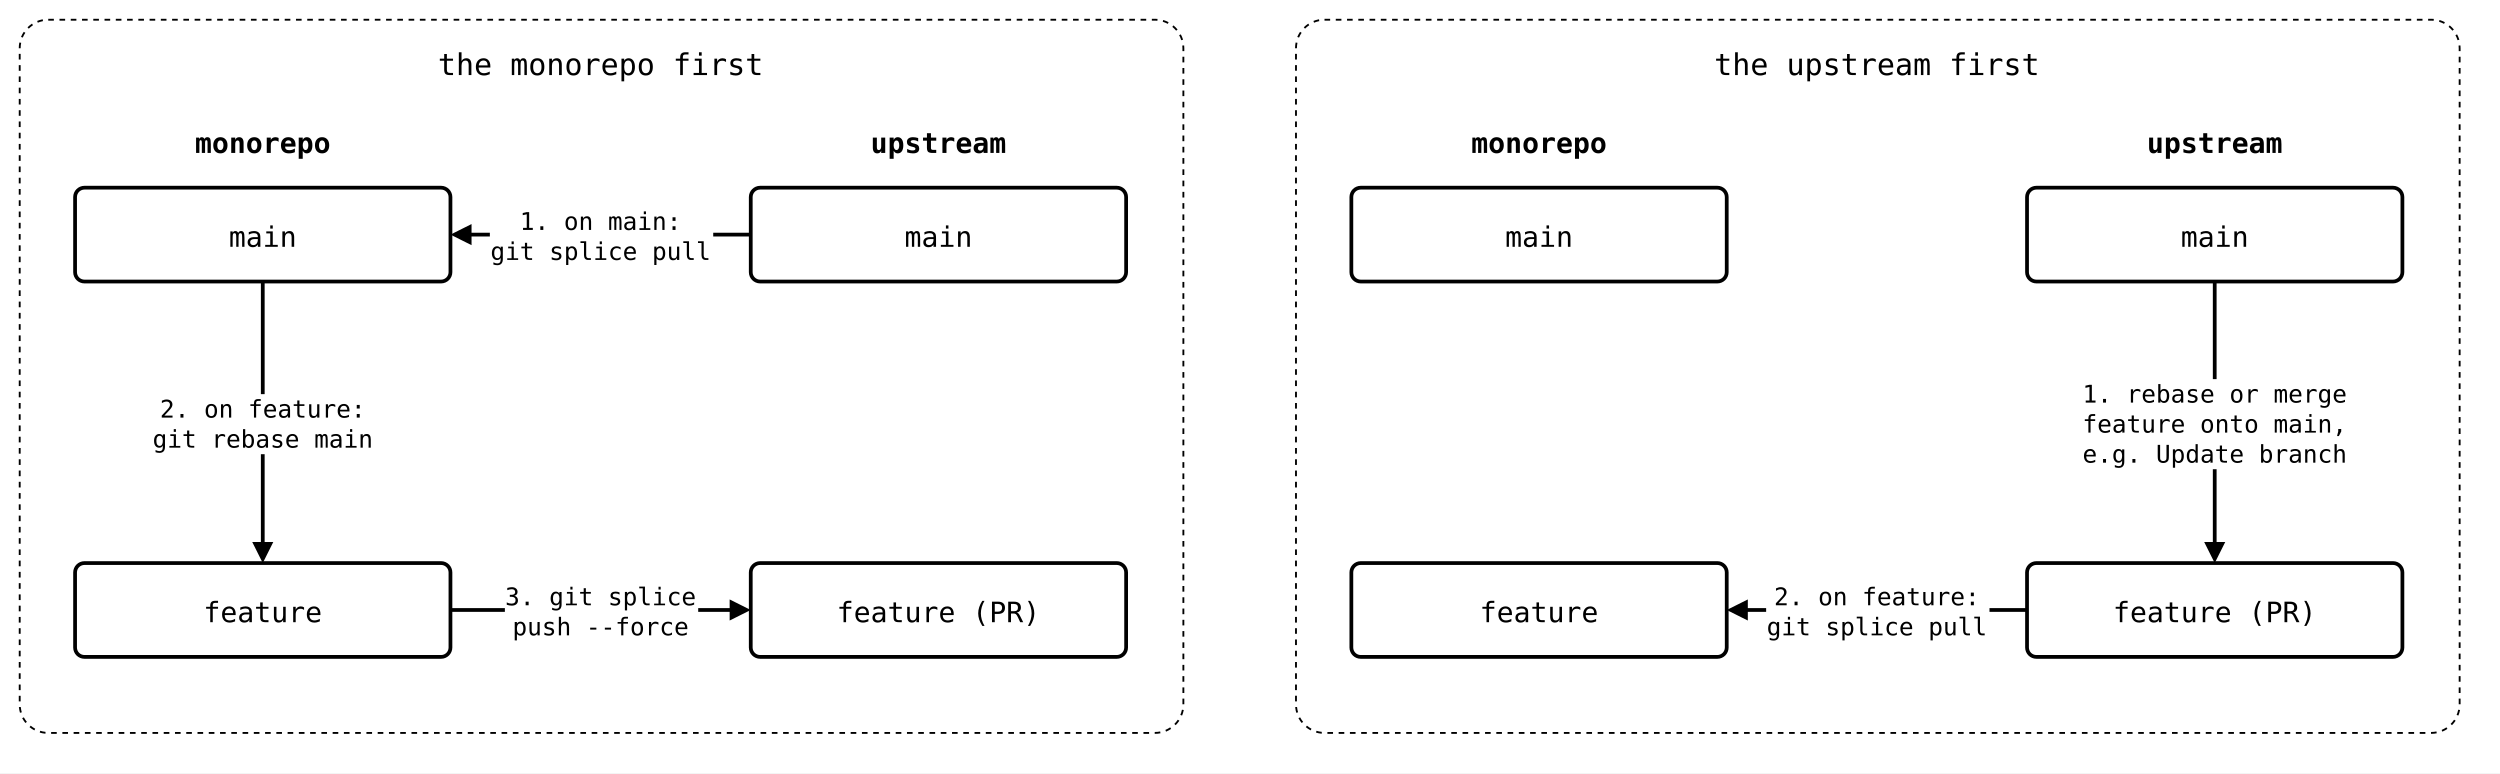
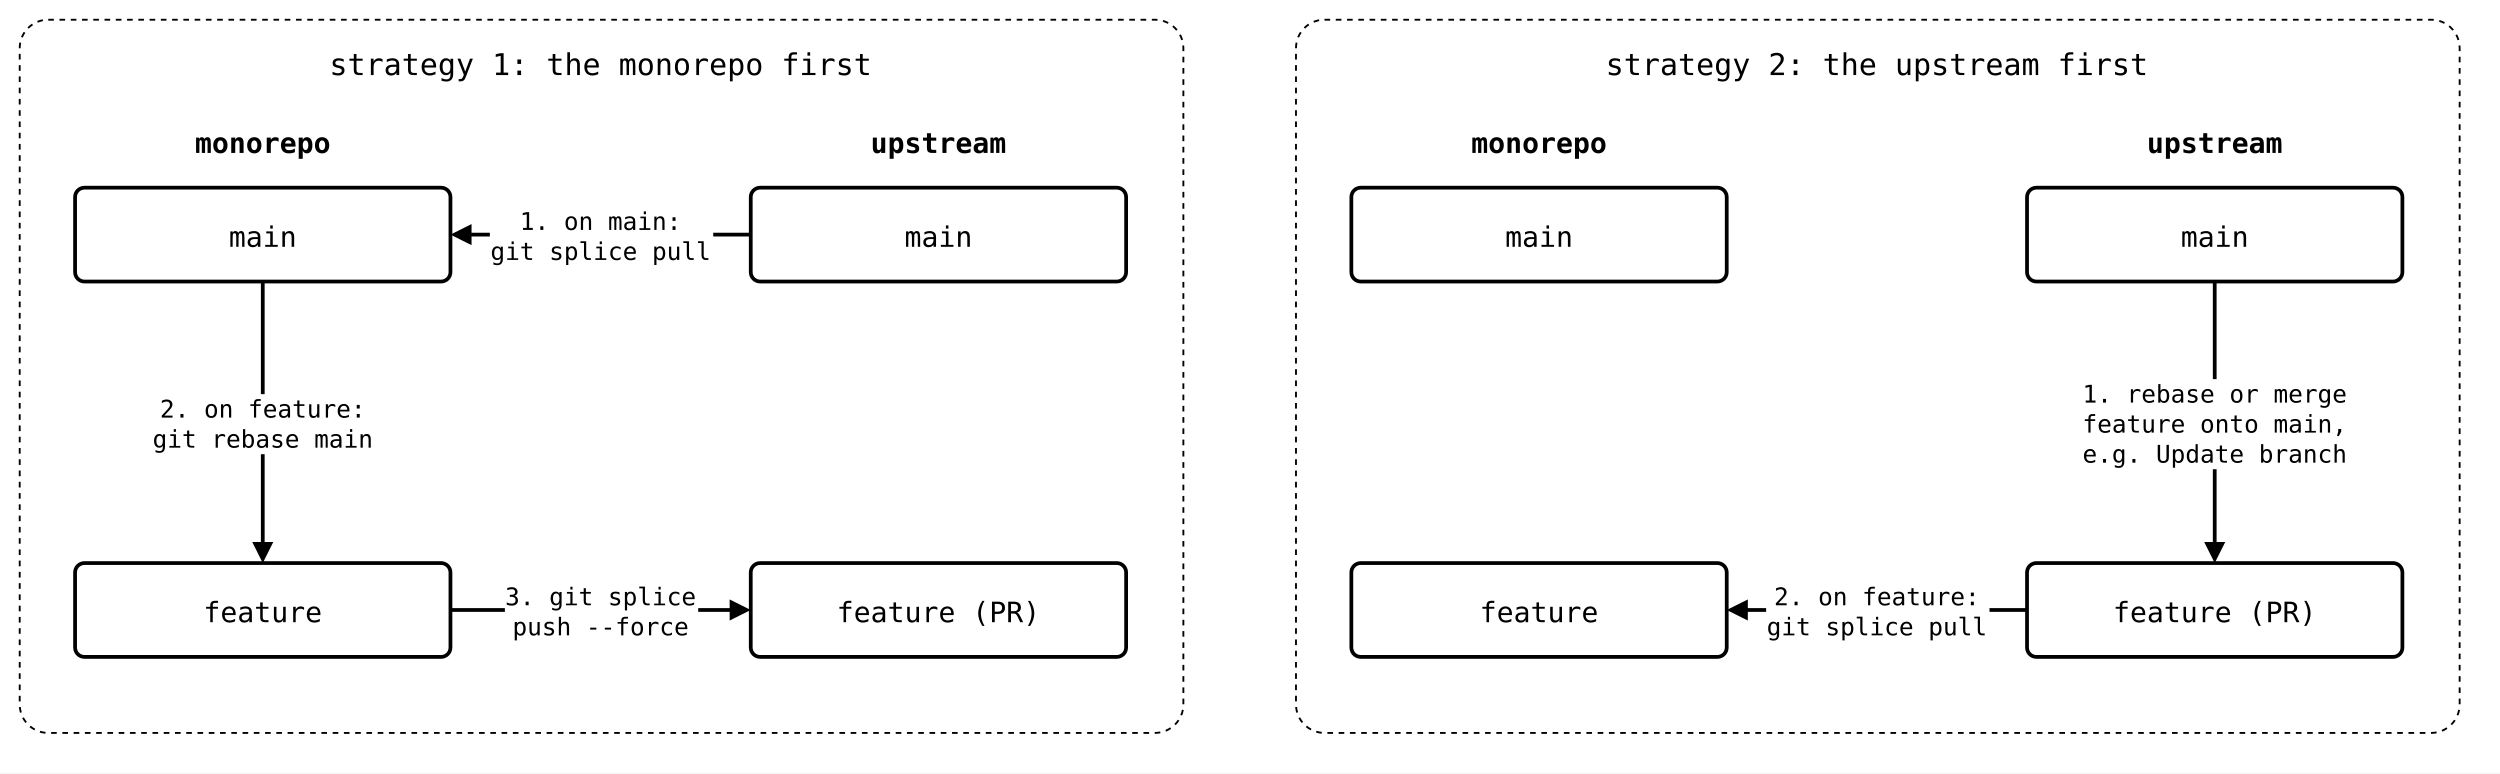
- <svg xmlns="http://www.w3.org/2000/svg" style="background: #ffffff; background-color: light-dark(#ffffff, #121212); color-scheme: light dark;" version="1.1" width="1332px" height="412px" viewBox="0 0 1332 412" id="ge-svg-XfhIUQ6Sits8QJ6EZ9kn" content="&lt;mxfile host=&quot;Electron&quot;&gt;&#10;  &lt;diagram name=&quot;rebase-feature-branch&quot; id=&quot;rebase-feature-branch&quot;&gt;&#10;    &lt;mxGraphModel grid=&quot;0&quot; gridSize=&quot;10&quot; guides=&quot;1&quot; tooltips=&quot;1&quot; connect=&quot;1&quot; arrows=&quot;1&quot; fold=&quot;0&quot; page=&quot;0&quot; pageScale=&quot;1&quot; pageWidth=&quot;850&quot; pageHeight=&quot;1100&quot; background=&quot;#ffffff&quot; math=&quot;0&quot; shadow=&quot;0&quot;&gt;&#10;      &lt;root&gt;&#10;        &lt;mxCell id=&quot;0&quot; /&gt;&#10;        &lt;mxCell id=&quot;1&quot; parent=&quot;0&quot; /&gt;&#10;        &lt;mxCell id=&quot;a&quot; parent=&quot;1&quot; style=&quot;rounded=1;arcSize=4;fillColor=none;dashed=1;strokeWidth=1;fontSize=16;verticalAlign=top;spacingTop=8;fontFamily=Roboto Mono,monospace;&quot; value=&quot;the monorepo first&quot; vertex=&quot;1&quot;&gt;&#10;          &lt;mxGeometry height=&quot;380&quot; width=&quot;620&quot; as=&quot;geometry&quot; /&gt;&#10;        &lt;/mxCell&gt;&#10;        &lt;mxCell id=&quot;ahm&quot; parent=&quot;1&quot; style=&quot;text;strokeColor=none;fillColor=none;fontSize=15;fontStyle=1;align=center;verticalAlign=middle;fontFamily=Roboto Mono,monospace;&quot; value=&quot;monorepo&quot; vertex=&quot;1&quot;&gt;&#10;          &lt;mxGeometry height=&quot;30&quot; width=&quot;200&quot; x=&quot;30&quot; y=&quot;50&quot; as=&quot;geometry&quot; /&gt;&#10;        &lt;/mxCell&gt;&#10;        &lt;mxCell id=&quot;ahu&quot; parent=&quot;1&quot; style=&quot;text;strokeColor=none;fillColor=none;fontSize=15;fontStyle=1;align=center;verticalAlign=middle;fontFamily=Roboto Mono,monospace;&quot; value=&quot;upstream&quot; vertex=&quot;1&quot;&gt;&#10;          &lt;mxGeometry height=&quot;30&quot; width=&quot;200&quot; x=&quot;390&quot; y=&quot;50&quot; as=&quot;geometry&quot; /&gt;&#10;        &lt;/mxCell&gt;&#10;        &lt;mxCell id=&quot;amm&quot; parent=&quot;1&quot; style=&quot;rounded=1;arcSize=10;fillColor=none;strokeWidth=2;fontSize=15;fontFamily=Roboto Mono,monospace;&quot; value=&quot;main&quot; vertex=&quot;1&quot;&gt;&#10;          &lt;mxGeometry height=&quot;50&quot; width=&quot;200&quot; x=&quot;30&quot; y=&quot;90&quot; as=&quot;geometry&quot; /&gt;&#10;        &lt;/mxCell&gt;&#10;        &lt;mxCell id=&quot;aum&quot; parent=&quot;1&quot; style=&quot;rounded=1;arcSize=10;fillColor=none;strokeWidth=2;fontSize=15;fontFamily=Roboto Mono,monospace;&quot; value=&quot;main&quot; vertex=&quot;1&quot;&gt;&#10;          &lt;mxGeometry height=&quot;50&quot; width=&quot;200&quot; x=&quot;390&quot; y=&quot;90&quot; as=&quot;geometry&quot; /&gt;&#10;        &lt;/mxCell&gt;&#10;        &lt;mxCell id=&quot;amf&quot; parent=&quot;1&quot; style=&quot;rounded=1;arcSize=10;fillColor=none;strokeWidth=2;fontSize=15;fontFamily=Roboto Mono,monospace;&quot; value=&quot;feature&quot; vertex=&quot;1&quot;&gt;&#10;          &lt;mxGeometry height=&quot;50&quot; width=&quot;200&quot; x=&quot;30&quot; y=&quot;290&quot; as=&quot;geometry&quot; /&gt;&#10;        &lt;/mxCell&gt;&#10;        &lt;mxCell id=&quot;auf&quot; parent=&quot;1&quot; style=&quot;rounded=1;arcSize=10;fillColor=none;strokeWidth=2;fontSize=15;fontFamily=Roboto Mono,monospace;&quot; value=&quot;feature (PR)&quot; vertex=&quot;1&quot;&gt;&#10;          &lt;mxGeometry height=&quot;50&quot; width=&quot;200&quot; x=&quot;390&quot; y=&quot;290&quot; as=&quot;geometry&quot; /&gt;&#10;        &lt;/mxCell&gt;&#10;        &lt;mxCell id=&quot;e1&quot; edge=&quot;1&quot; parent=&quot;1&quot; source=&quot;aum&quot; style=&quot;endArrow=block;endFill=1;strokeWidth=2;fontSize=13;labelBackgroundColor=default;fontFamily=Roboto Mono,monospace;&quot; target=&quot;amm&quot; value=&quot;1. on main:&amp;#xa;git splice pull&quot;&gt;&#10;          &lt;mxGeometry relative=&quot;1&quot; as=&quot;geometry&quot; /&gt;&#10;        &lt;/mxCell&gt;&#10;        &lt;mxCell id=&quot;e2&quot; edge=&quot;1&quot; parent=&quot;1&quot; source=&quot;amm&quot; style=&quot;endArrow=block;endFill=1;strokeWidth=2;fontSize=13;labelBackgroundColor=default;fontFamily=Roboto Mono,monospace;&quot; target=&quot;amf&quot; value=&quot;2. on feature:&amp;#xa;git rebase main&quot;&gt;&#10;          &lt;mxGeometry relative=&quot;1&quot; as=&quot;geometry&quot; /&gt;&#10;        &lt;/mxCell&gt;&#10;        &lt;mxCell id=&quot;e3&quot; edge=&quot;1&quot; parent=&quot;1&quot; source=&quot;amf&quot; style=&quot;endArrow=block;endFill=1;strokeWidth=2;fontSize=13;labelBackgroundColor=default;fontFamily=Roboto Mono,monospace;&quot; target=&quot;auf&quot; value=&quot;3. git splice&amp;#xa;push --force&quot;&gt;&#10;          &lt;mxGeometry relative=&quot;1&quot; as=&quot;geometry&quot; /&gt;&#10;        &lt;/mxCell&gt;&#10;        &lt;mxCell id=&quot;b&quot; parent=&quot;1&quot; style=&quot;rounded=1;arcSize=4;fillColor=none;dashed=1;strokeWidth=1;fontSize=16;verticalAlign=top;spacingTop=8;fontFamily=Roboto Mono,monospace;&quot; value=&quot;the upstream first&quot; vertex=&quot;1&quot;&gt;&#10;          &lt;mxGeometry height=&quot;380&quot; width=&quot;620&quot; x=&quot;680&quot; as=&quot;geometry&quot; /&gt;&#10;        &lt;/mxCell&gt;&#10;        &lt;mxCell id=&quot;bhm&quot; parent=&quot;1&quot; style=&quot;text;strokeColor=none;fillColor=none;fontSize=15;fontStyle=1;align=center;verticalAlign=middle;fontFamily=Roboto Mono,monospace;&quot; value=&quot;monorepo&quot; vertex=&quot;1&quot;&gt;&#10;          &lt;mxGeometry height=&quot;30&quot; width=&quot;200&quot; x=&quot;710&quot; y=&quot;50&quot; as=&quot;geometry&quot; /&gt;&#10;        &lt;/mxCell&gt;&#10;        &lt;mxCell id=&quot;bhu&quot; parent=&quot;1&quot; style=&quot;text;strokeColor=none;fillColor=none;fontSize=15;fontStyle=1;align=center;verticalAlign=middle;fontFamily=Roboto Mono,monospace;&quot; value=&quot;upstream&quot; vertex=&quot;1&quot;&gt;&#10;          &lt;mxGeometry height=&quot;30&quot; width=&quot;200&quot; x=&quot;1070&quot; y=&quot;50&quot; as=&quot;geometry&quot; /&gt;&#10;        &lt;/mxCell&gt;&#10;        &lt;mxCell id=&quot;bmm&quot; parent=&quot;1&quot; style=&quot;rounded=1;arcSize=10;fillColor=none;strokeWidth=2;fontSize=15;fontFamily=Roboto Mono,monospace;&quot; value=&quot;main&quot; vertex=&quot;1&quot;&gt;&#10;          &lt;mxGeometry height=&quot;50&quot; width=&quot;200&quot; x=&quot;710&quot; y=&quot;90&quot; as=&quot;geometry&quot; /&gt;&#10;        &lt;/mxCell&gt;&#10;        &lt;mxCell id=&quot;bum&quot; parent=&quot;1&quot; style=&quot;rounded=1;arcSize=10;fillColor=none;strokeWidth=2;fontSize=15;fontFamily=Roboto Mono,monospace;&quot; value=&quot;main&quot; vertex=&quot;1&quot;&gt;&#10;          &lt;mxGeometry height=&quot;50&quot; width=&quot;200&quot; x=&quot;1070&quot; y=&quot;90&quot; as=&quot;geometry&quot; /&gt;&#10;        &lt;/mxCell&gt;&#10;        &lt;mxCell id=&quot;bmf&quot; parent=&quot;1&quot; style=&quot;rounded=1;arcSize=10;fillColor=none;strokeWidth=2;fontSize=15;fontFamily=Roboto Mono,monospace;&quot; value=&quot;feature&quot; vertex=&quot;1&quot;&gt;&#10;          &lt;mxGeometry height=&quot;50&quot; width=&quot;200&quot; x=&quot;710&quot; y=&quot;290&quot; as=&quot;geometry&quot; /&gt;&#10;        &lt;/mxCell&gt;&#10;        &lt;mxCell id=&quot;buf&quot; parent=&quot;1&quot; style=&quot;rounded=1;arcSize=10;fillColor=none;strokeWidth=2;fontSize=15;fontFamily=Roboto Mono,monospace;&quot; value=&quot;feature (PR)&quot; vertex=&quot;1&quot;&gt;&#10;          &lt;mxGeometry height=&quot;50&quot; width=&quot;200&quot; x=&quot;1070&quot; y=&quot;290&quot; as=&quot;geometry&quot; /&gt;&#10;        &lt;/mxCell&gt;&#10;        &lt;mxCell id=&quot;e4&quot; edge=&quot;1&quot; parent=&quot;1&quot; source=&quot;bum&quot; style=&quot;endArrow=block;endFill=1;strokeWidth=2;fontSize=13;labelBackgroundColor=default;fontFamily=Roboto Mono,monospace;&quot; target=&quot;buf&quot; value=&quot;1. rebase or merge&amp;#xa;feature onto main,&amp;#xa;e.g. Update branch&quot;&gt;&#10;          &lt;mxGeometry relative=&quot;1&quot; as=&quot;geometry&quot; /&gt;&#10;        &lt;/mxCell&gt;&#10;        &lt;mxCell id=&quot;e5&quot; edge=&quot;1&quot; parent=&quot;1&quot; source=&quot;buf&quot; style=&quot;endArrow=block;endFill=1;strokeWidth=2;fontSize=13;labelBackgroundColor=default;fontFamily=Roboto Mono,monospace;&quot; target=&quot;bmf&quot; value=&quot;2. on feature:&amp;#xa;git splice pull&quot;&gt;&#10;          &lt;mxGeometry relative=&quot;1&quot; as=&quot;geometry&quot; /&gt;&#10;        &lt;/mxCell&gt;&#10;      &lt;/root&gt;&#10;    &lt;/mxGraphModel&gt;&#10;  &lt;/diagram&gt;&#10;&lt;/mxfile&gt;&#10;">
-   <style type="text/css">@supports (color: light-dark(#000, #fff)) { #ge-svg-XfhIUQ6Sits8QJ6EZ9kn { --ge-adaptive-bg: light-dark(#ffffff, var(--ge-dark-color, #121212)); } }</style>
+ <svg xmlns="http://www.w3.org/2000/svg" style="background: #ffffff; background-color: light-dark(#ffffff, #121212); color-scheme: light dark;" version="1.1" width="1332px" height="412px" viewBox="0 0 1332 412" id="ge-svg-jB5m5FBEUNzouGqCKpAO" content="&lt;mxfile host=&quot;Electron&quot;&gt;&#10;  &lt;diagram name=&quot;rebase-feature-branch&quot; id=&quot;rebase-feature-branch&quot;&gt;&#10;    &lt;mxGraphModel grid=&quot;0&quot; gridSize=&quot;10&quot; guides=&quot;1&quot; tooltips=&quot;1&quot; connect=&quot;1&quot; arrows=&quot;1&quot; fold=&quot;0&quot; page=&quot;0&quot; pageScale=&quot;1&quot; pageWidth=&quot;850&quot; pageHeight=&quot;1100&quot; background=&quot;#ffffff&quot; math=&quot;0&quot; shadow=&quot;0&quot;&gt;&#10;      &lt;root&gt;&#10;        &lt;mxCell id=&quot;0&quot; /&gt;&#10;        &lt;mxCell id=&quot;1&quot; parent=&quot;0&quot; /&gt;&#10;        &lt;mxCell id=&quot;a&quot; parent=&quot;1&quot; style=&quot;rounded=1;arcSize=4;fillColor=none;dashed=1;strokeWidth=1;fontSize=16;verticalAlign=top;spacingTop=8;fontFamily=Roboto Mono,monospace;&quot; value=&quot;strategy 1: the monorepo first&quot; vertex=&quot;1&quot;&gt;&#10;          &lt;mxGeometry height=&quot;380&quot; width=&quot;620&quot; as=&quot;geometry&quot; /&gt;&#10;        &lt;/mxCell&gt;&#10;        &lt;mxCell id=&quot;ahm&quot; parent=&quot;1&quot; style=&quot;text;strokeColor=none;fillColor=none;fontSize=15;fontStyle=1;align=center;verticalAlign=middle;fontFamily=Roboto Mono,monospace;&quot; value=&quot;monorepo&quot; vertex=&quot;1&quot;&gt;&#10;          &lt;mxGeometry height=&quot;30&quot; width=&quot;200&quot; x=&quot;30&quot; y=&quot;50&quot; as=&quot;geometry&quot; /&gt;&#10;        &lt;/mxCell&gt;&#10;        &lt;mxCell id=&quot;ahu&quot; parent=&quot;1&quot; style=&quot;text;strokeColor=none;fillColor=none;fontSize=15;fontStyle=1;align=center;verticalAlign=middle;fontFamily=Roboto Mono,monospace;&quot; value=&quot;upstream&quot; vertex=&quot;1&quot;&gt;&#10;          &lt;mxGeometry height=&quot;30&quot; width=&quot;200&quot; x=&quot;390&quot; y=&quot;50&quot; as=&quot;geometry&quot; /&gt;&#10;        &lt;/mxCell&gt;&#10;        &lt;mxCell id=&quot;amm&quot; parent=&quot;1&quot; style=&quot;rounded=1;arcSize=10;fillColor=none;strokeWidth=2;fontSize=15;fontFamily=Roboto Mono,monospace;&quot; value=&quot;main&quot; vertex=&quot;1&quot;&gt;&#10;          &lt;mxGeometry height=&quot;50&quot; width=&quot;200&quot; x=&quot;30&quot; y=&quot;90&quot; as=&quot;geometry&quot; /&gt;&#10;        &lt;/mxCell&gt;&#10;        &lt;mxCell id=&quot;aum&quot; parent=&quot;1&quot; style=&quot;rounded=1;arcSize=10;fillColor=none;strokeWidth=2;fontSize=15;fontFamily=Roboto Mono,monospace;&quot; value=&quot;main&quot; vertex=&quot;1&quot;&gt;&#10;          &lt;mxGeometry height=&quot;50&quot; width=&quot;200&quot; x=&quot;390&quot; y=&quot;90&quot; as=&quot;geometry&quot; /&gt;&#10;        &lt;/mxCell&gt;&#10;        &lt;mxCell id=&quot;amf&quot; parent=&quot;1&quot; style=&quot;rounded=1;arcSize=10;fillColor=none;strokeWidth=2;fontSize=15;fontFamily=Roboto Mono,monospace;&quot; value=&quot;feature&quot; vertex=&quot;1&quot;&gt;&#10;          &lt;mxGeometry height=&quot;50&quot; width=&quot;200&quot; x=&quot;30&quot; y=&quot;290&quot; as=&quot;geometry&quot; /&gt;&#10;        &lt;/mxCell&gt;&#10;        &lt;mxCell id=&quot;auf&quot; parent=&quot;1&quot; style=&quot;rounded=1;arcSize=10;fillColor=none;strokeWidth=2;fontSize=15;fontFamily=Roboto Mono,monospace;&quot; value=&quot;feature (PR)&quot; vertex=&quot;1&quot;&gt;&#10;          &lt;mxGeometry height=&quot;50&quot; width=&quot;200&quot; x=&quot;390&quot; y=&quot;290&quot; as=&quot;geometry&quot; /&gt;&#10;        &lt;/mxCell&gt;&#10;        &lt;mxCell id=&quot;e1&quot; edge=&quot;1&quot; parent=&quot;1&quot; source=&quot;aum&quot; style=&quot;endArrow=block;endFill=1;strokeWidth=2;fontSize=13;labelBackgroundColor=default;fontFamily=Roboto Mono,monospace;&quot; target=&quot;amm&quot; value=&quot;1. on main:&amp;#xa;git splice pull&quot;&gt;&#10;          &lt;mxGeometry relative=&quot;1&quot; as=&quot;geometry&quot; /&gt;&#10;        &lt;/mxCell&gt;&#10;        &lt;mxCell id=&quot;e2&quot; edge=&quot;1&quot; parent=&quot;1&quot; source=&quot;amm&quot; style=&quot;endArrow=block;endFill=1;strokeWidth=2;fontSize=13;labelBackgroundColor=default;fontFamily=Roboto Mono,monospace;&quot; target=&quot;amf&quot; value=&quot;2. on feature:&amp;#xa;git rebase main&quot;&gt;&#10;          &lt;mxGeometry relative=&quot;1&quot; as=&quot;geometry&quot; /&gt;&#10;        &lt;/mxCell&gt;&#10;        &lt;mxCell id=&quot;e3&quot; edge=&quot;1&quot; parent=&quot;1&quot; source=&quot;amf&quot; style=&quot;endArrow=block;endFill=1;strokeWidth=2;fontSize=13;labelBackgroundColor=default;fontFamily=Roboto Mono,monospace;&quot; target=&quot;auf&quot; value=&quot;3. git splice&amp;#xa;push --force&quot;&gt;&#10;          &lt;mxGeometry relative=&quot;1&quot; as=&quot;geometry&quot; /&gt;&#10;        &lt;/mxCell&gt;&#10;        &lt;mxCell id=&quot;b&quot; parent=&quot;1&quot; style=&quot;rounded=1;arcSize=4;fillColor=none;dashed=1;strokeWidth=1;fontSize=16;verticalAlign=top;spacingTop=8;fontFamily=Roboto Mono,monospace;&quot; value=&quot;strategy 2: the upstream first&quot; vertex=&quot;1&quot;&gt;&#10;          &lt;mxGeometry height=&quot;380&quot; width=&quot;620&quot; x=&quot;680&quot; as=&quot;geometry&quot; /&gt;&#10;        &lt;/mxCell&gt;&#10;        &lt;mxCell id=&quot;bhm&quot; parent=&quot;1&quot; style=&quot;text;strokeColor=none;fillColor=none;fontSize=15;fontStyle=1;align=center;verticalAlign=middle;fontFamily=Roboto Mono,monospace;&quot; value=&quot;monorepo&quot; vertex=&quot;1&quot;&gt;&#10;          &lt;mxGeometry height=&quot;30&quot; width=&quot;200&quot; x=&quot;710&quot; y=&quot;50&quot; as=&quot;geometry&quot; /&gt;&#10;        &lt;/mxCell&gt;&#10;        &lt;mxCell id=&quot;bhu&quot; parent=&quot;1&quot; style=&quot;text;strokeColor=none;fillColor=none;fontSize=15;fontStyle=1;align=center;verticalAlign=middle;fontFamily=Roboto Mono,monospace;&quot; value=&quot;upstream&quot; vertex=&quot;1&quot;&gt;&#10;          &lt;mxGeometry height=&quot;30&quot; width=&quot;200&quot; x=&quot;1070&quot; y=&quot;50&quot; as=&quot;geometry&quot; /&gt;&#10;        &lt;/mxCell&gt;&#10;        &lt;mxCell id=&quot;bmm&quot; parent=&quot;1&quot; style=&quot;rounded=1;arcSize=10;fillColor=none;strokeWidth=2;fontSize=15;fontFamily=Roboto Mono,monospace;&quot; value=&quot;main&quot; vertex=&quot;1&quot;&gt;&#10;          &lt;mxGeometry height=&quot;50&quot; width=&quot;200&quot; x=&quot;710&quot; y=&quot;90&quot; as=&quot;geometry&quot; /&gt;&#10;        &lt;/mxCell&gt;&#10;        &lt;mxCell id=&quot;bum&quot; parent=&quot;1&quot; style=&quot;rounded=1;arcSize=10;fillColor=none;strokeWidth=2;fontSize=15;fontFamily=Roboto Mono,monospace;&quot; value=&quot;main&quot; vertex=&quot;1&quot;&gt;&#10;          &lt;mxGeometry height=&quot;50&quot; width=&quot;200&quot; x=&quot;1070&quot; y=&quot;90&quot; as=&quot;geometry&quot; /&gt;&#10;        &lt;/mxCell&gt;&#10;        &lt;mxCell id=&quot;bmf&quot; parent=&quot;1&quot; style=&quot;rounded=1;arcSize=10;fillColor=none;strokeWidth=2;fontSize=15;fontFamily=Roboto Mono,monospace;&quot; value=&quot;feature&quot; vertex=&quot;1&quot;&gt;&#10;          &lt;mxGeometry height=&quot;50&quot; width=&quot;200&quot; x=&quot;710&quot; y=&quot;290&quot; as=&quot;geometry&quot; /&gt;&#10;        &lt;/mxCell&gt;&#10;        &lt;mxCell id=&quot;buf&quot; parent=&quot;1&quot; style=&quot;rounded=1;arcSize=10;fillColor=none;strokeWidth=2;fontSize=15;fontFamily=Roboto Mono,monospace;&quot; value=&quot;feature (PR)&quot; vertex=&quot;1&quot;&gt;&#10;          &lt;mxGeometry height=&quot;50&quot; width=&quot;200&quot; x=&quot;1070&quot; y=&quot;290&quot; as=&quot;geometry&quot; /&gt;&#10;        &lt;/mxCell&gt;&#10;        &lt;mxCell id=&quot;e4&quot; edge=&quot;1&quot; parent=&quot;1&quot; source=&quot;bum&quot; style=&quot;endArrow=block;endFill=1;strokeWidth=2;fontSize=13;labelBackgroundColor=default;fontFamily=Roboto Mono,monospace;&quot; target=&quot;buf&quot; value=&quot;1. rebase or merge&amp;#xa;feature onto main,&amp;#xa;e.g. Update branch&quot;&gt;&#10;          &lt;mxGeometry relative=&quot;1&quot; as=&quot;geometry&quot; /&gt;&#10;        &lt;/mxCell&gt;&#10;        &lt;mxCell id=&quot;e5&quot; edge=&quot;1&quot; parent=&quot;1&quot; source=&quot;buf&quot; style=&quot;endArrow=block;endFill=1;strokeWidth=2;fontSize=13;labelBackgroundColor=default;fontFamily=Roboto Mono,monospace;&quot; target=&quot;bmf&quot; value=&quot;2. on feature:&amp;#xa;git splice pull&quot;&gt;&#10;          &lt;mxGeometry relative=&quot;1&quot; as=&quot;geometry&quot; /&gt;&#10;        &lt;/mxCell&gt;&#10;      &lt;/root&gt;&#10;    &lt;/mxGraphModel&gt;&#10;  &lt;/diagram&gt;&#10;&lt;/mxfile&gt;&#10;">
+   <style type="text/css">@supports (color: light-dark(#000, #fff)) { #ge-svg-jB5m5FBEUNzouGqCKpAO { --ge-adaptive-bg: light-dark(#ffffff, var(--ge-dark-color, #121212)); } }</style>
  <defs />
  <rect fill="#ffffff" width="100%" height="100%" x="0" y="0" style="fill: light-dark(rgb(255, 255, 255), rgb(18, 18, 18));" />
  <g>
    <g data-cell-id="0">
      <g data-cell-id="1">
        <g data-cell-id="a">
          <g transform="translate(0.5,0.5)">
            <rect x="10" y="10" width="620" height="380" rx="15.2" ry="15.2" fill="none" stroke="#000000" stroke-dasharray="3 3" pointer-events="all" style="stroke: light-dark(rgb(0, 0, 0), rgb(255, 255, 255));" />
          </g>
          <g>
            <g fill="#000000" font-family="'Roboto Mono', monospace" text-anchor="middle" font-size="16px" style="fill: light-dark(rgb(0, 0, 0), rgb(255, 255, 255));">
-               <text x="320" y="40">the monorepo first</text>
+               <text x="320" y="40">strategy 1: the monorepo first</text>
            </g>
          </g>
        </g>
        <g data-cell-id="ahm">
          <g>
            <rect x="40" y="60" width="200" height="30" fill="none" stroke="none" pointer-events="all" />
          </g>
          <g>
            <g fill="#000000" font-family="'Roboto Mono', monospace" font-weight="bold" text-anchor="middle" font-size="15px" style="fill: light-dark(rgb(0, 0, 0), rgb(255, 255, 255));">
              <text x="140" y="81.5">monorepo</text>
            </g>
          </g>
        </g>
        <g data-cell-id="ahu">
          <g>
            <rect x="400" y="60" width="200" height="30" fill="none" stroke="none" pointer-events="all" />
          </g>
          <g>
            <g fill="#000000" font-family="'Roboto Mono', monospace" font-weight="bold" text-anchor="middle" font-size="15px" style="fill: light-dark(rgb(0, 0, 0), rgb(255, 255, 255));">
              <text x="500" y="81.5">upstream</text>
            </g>
          </g>
        </g>
        <g data-cell-id="amm">
          <g>
            <rect x="40" y="100" width="200" height="50" rx="5" ry="5" fill="none" stroke="#000000" stroke-width="2" pointer-events="all" style="stroke: light-dark(rgb(0, 0, 0), rgb(255, 255, 255));" />
          </g>
          <g>
            <g fill="#000000" font-family="'Roboto Mono', monospace" text-anchor="middle" font-size="15px" style="fill: light-dark(rgb(0, 0, 0), rgb(255, 255, 255));">
              <text x="140" y="131.5">main</text>
            </g>
          </g>
        </g>
        <g data-cell-id="aum">
          <g>
            <rect x="400" y="100" width="200" height="50" rx="5" ry="5" fill="none" stroke="#000000" stroke-width="2" pointer-events="all" style="stroke: light-dark(rgb(0, 0, 0), rgb(255, 255, 255));" />
          </g>
          <g>
            <g fill="#000000" font-family="'Roboto Mono', monospace" text-anchor="middle" font-size="15px" style="fill: light-dark(rgb(0, 0, 0), rgb(255, 255, 255));">
              <text x="500" y="131.5">main</text>
            </g>
          </g>
        </g>
        <g data-cell-id="amf">
          <g>
            <rect x="40" y="300" width="200" height="50" rx="5" ry="5" fill="none" stroke="#000000" stroke-width="2" pointer-events="all" style="stroke: light-dark(rgb(0, 0, 0), rgb(255, 255, 255));" />
          </g>
          <g>
            <g fill="#000000" font-family="'Roboto Mono', monospace" text-anchor="middle" font-size="15px" style="fill: light-dark(rgb(0, 0, 0), rgb(255, 255, 255));">
              <text x="140" y="331.5">feature</text>
            </g>
          </g>
        </g>
        <g data-cell-id="auf">
          <g>
            <rect x="400" y="300" width="200" height="50" rx="5" ry="5" fill="none" stroke="#000000" stroke-width="2" pointer-events="all" style="stroke: light-dark(rgb(0, 0, 0), rgb(255, 255, 255));" />
          </g>
          <g>
            <g fill="#000000" font-family="'Roboto Mono', monospace" text-anchor="middle" font-size="15px" style="fill: light-dark(rgb(0, 0, 0), rgb(255, 255, 255));">
              <text x="500" y="331.5">feature (PR)</text>
            </g>
          </g>
        </g>
        <g data-cell-id="e1">
          <g>
            <path d="M 400 125 L 250.24 125" fill="none" stroke="#000000" stroke-width="2" stroke-miterlimit="10" pointer-events="stroke" style="stroke: light-dark(rgb(0, 0, 0), rgb(255, 255, 255));" />
            <path d="M 242.24 125 L 250.24 121 L 250.24 129 Z" fill="#000000" stroke="#000000" stroke-width="2" stroke-miterlimit="10" pointer-events="all" style="fill: light-dark(rgb(0, 0, 0), rgb(255, 255, 255)); stroke: light-dark(rgb(0, 0, 0), rgb(255, 255, 255));" />
          </g>
          <g>
            <g fill="#000000" font-family="'Roboto Mono', monospace" text-anchor="middle" font-size="13px" style="fill: light-dark(rgb(0, 0, 0), rgb(255, 255, 255));">
              <rect fill="#ffffff" stroke="none" x="261" y="110" width="119" height="32" stroke-width="0" style="fill: var(--ge-adaptive-bg, #ffffff);" />
              <text x="320" y="122.5">1. on main:</text>
              <text x="320" y="138.5">git splice pull</text>
            </g>
          </g>
        </g>
        <g data-cell-id="e2">
          <g>
            <path d="M 140 150 L 140 289.76" fill="none" stroke="#000000" stroke-width="2" stroke-miterlimit="10" pointer-events="stroke" style="stroke: light-dark(rgb(0, 0, 0), rgb(255, 255, 255));" />
            <path d="M 140 297.76 L 136 289.76 L 144 289.76 Z" fill="#000000" stroke="#000000" stroke-width="2" stroke-miterlimit="10" pointer-events="all" style="fill: light-dark(rgb(0, 0, 0), rgb(255, 255, 255)); stroke: light-dark(rgb(0, 0, 0), rgb(255, 255, 255));" />
          </g>
          <g>
            <g fill="#000000" font-family="'Roboto Mono', monospace" text-anchor="middle" font-size="13px" style="fill: light-dark(rgb(0, 0, 0), rgb(255, 255, 255));">
              <rect fill="#ffffff" stroke="none" x="81" y="210" width="119" height="32" stroke-width="0" style="fill: var(--ge-adaptive-bg, #ffffff);" />
              <text x="140" y="222.5">2. on feature:</text>
              <text x="140" y="238.5">git rebase main</text>
            </g>
          </g>
        </g>
        <g data-cell-id="e3">
          <g>
            <path d="M 240 325 L 389.76 325" fill="none" stroke="#000000" stroke-width="2" stroke-miterlimit="10" pointer-events="stroke" style="stroke: light-dark(rgb(0, 0, 0), rgb(255, 255, 255));" />
            <path d="M 397.76 325 L 389.76 329 L 389.76 321 Z" fill="#000000" stroke="#000000" stroke-width="2" stroke-miterlimit="10" pointer-events="all" style="fill: light-dark(rgb(0, 0, 0), rgb(255, 255, 255)); stroke: light-dark(rgb(0, 0, 0), rgb(255, 255, 255));" />
          </g>
          <g>
            <g fill="#000000" font-family="'Roboto Mono', monospace" text-anchor="middle" font-size="13px" style="fill: light-dark(rgb(0, 0, 0), rgb(255, 255, 255));">
              <rect fill="#ffffff" stroke="none" x="269" y="310" width="103" height="32" stroke-width="0" style="fill: var(--ge-adaptive-bg, #ffffff);" />
              <text x="320" y="322.5">3. git splice</text>
              <text x="320" y="338.5">push --force</text>
            </g>
          </g>
        </g>
        <g data-cell-id="b">
          <g transform="translate(0.5,0.5)">
            <rect x="690" y="10" width="620" height="380" rx="15.2" ry="15.2" fill="none" stroke="#000000" stroke-dasharray="3 3" pointer-events="all" style="stroke: light-dark(rgb(0, 0, 0), rgb(255, 255, 255));" />
          </g>
          <g>
            <g fill="#000000" font-family="'Roboto Mono', monospace" text-anchor="middle" font-size="16px" style="fill: light-dark(rgb(0, 0, 0), rgb(255, 255, 255));">
-               <text x="1000" y="40">the upstream first</text>
+               <text x="1000" y="40">strategy 2: the upstream first</text>
            </g>
          </g>
        </g>
        <g data-cell-id="bhm">
          <g>
            <rect x="720" y="60" width="200" height="30" fill="none" stroke="none" pointer-events="all" />
          </g>
          <g>
            <g fill="#000000" font-family="'Roboto Mono', monospace" font-weight="bold" text-anchor="middle" font-size="15px" style="fill: light-dark(rgb(0, 0, 0), rgb(255, 255, 255));">
              <text x="820" y="81.5">monorepo</text>
            </g>
          </g>
        </g>
        <g data-cell-id="bhu">
          <g>
            <rect x="1080" y="60" width="200" height="30" fill="none" stroke="none" pointer-events="all" />
          </g>
          <g>
            <g fill="#000000" font-family="'Roboto Mono', monospace" font-weight="bold" text-anchor="middle" font-size="15px" style="fill: light-dark(rgb(0, 0, 0), rgb(255, 255, 255));">
              <text x="1180" y="81.5">upstream</text>
            </g>
          </g>
        </g>
        <g data-cell-id="bmm">
          <g>
            <rect x="720" y="100" width="200" height="50" rx="5" ry="5" fill="none" stroke="#000000" stroke-width="2" pointer-events="all" style="stroke: light-dark(rgb(0, 0, 0), rgb(255, 255, 255));" />
          </g>
          <g>
            <g fill="#000000" font-family="'Roboto Mono', monospace" text-anchor="middle" font-size="15px" style="fill: light-dark(rgb(0, 0, 0), rgb(255, 255, 255));">
              <text x="820" y="131.5">main</text>
            </g>
          </g>
        </g>
        <g data-cell-id="bum">
          <g>
            <rect x="1080" y="100" width="200" height="50" rx="5" ry="5" fill="none" stroke="#000000" stroke-width="2" pointer-events="all" style="stroke: light-dark(rgb(0, 0, 0), rgb(255, 255, 255));" />
          </g>
          <g>
            <g fill="#000000" font-family="'Roboto Mono', monospace" text-anchor="middle" font-size="15px" style="fill: light-dark(rgb(0, 0, 0), rgb(255, 255, 255));">
              <text x="1180" y="131.5">main</text>
            </g>
          </g>
        </g>
        <g data-cell-id="bmf">
          <g>
            <rect x="720" y="300" width="200" height="50" rx="5" ry="5" fill="none" stroke="#000000" stroke-width="2" pointer-events="all" style="stroke: light-dark(rgb(0, 0, 0), rgb(255, 255, 255));" />
          </g>
          <g>
            <g fill="#000000" font-family="'Roboto Mono', monospace" text-anchor="middle" font-size="15px" style="fill: light-dark(rgb(0, 0, 0), rgb(255, 255, 255));">
              <text x="820" y="331.5">feature</text>
            </g>
          </g>
        </g>
        <g data-cell-id="buf">
          <g>
            <rect x="1080" y="300" width="200" height="50" rx="5" ry="5" fill="none" stroke="#000000" stroke-width="2" pointer-events="all" style="stroke: light-dark(rgb(0, 0, 0), rgb(255, 255, 255));" />
          </g>
          <g>
            <g fill="#000000" font-family="'Roboto Mono', monospace" text-anchor="middle" font-size="15px" style="fill: light-dark(rgb(0, 0, 0), rgb(255, 255, 255));">
              <text x="1180" y="331.5">feature (PR)</text>
            </g>
          </g>
        </g>
        <g data-cell-id="e4">
          <g>
            <path d="M 1180 150 L 1180 289.76" fill="none" stroke="#000000" stroke-width="2" stroke-miterlimit="10" pointer-events="stroke" style="stroke: light-dark(rgb(0, 0, 0), rgb(255, 255, 255));" />
            <path d="M 1180 297.76 L 1176 289.76 L 1184 289.76 Z" fill="#000000" stroke="#000000" stroke-width="2" stroke-miterlimit="10" pointer-events="all" style="fill: light-dark(rgb(0, 0, 0), rgb(255, 255, 255)); stroke: light-dark(rgb(0, 0, 0), rgb(255, 255, 255));" />
          </g>
          <g>
            <g fill="#000000" font-family="'Roboto Mono', monospace" text-anchor="middle" font-size="13px" style="fill: light-dark(rgb(0, 0, 0), rgb(255, 255, 255));">
              <rect fill="#ffffff" stroke="none" x="1110" y="202" width="142" height="48" stroke-width="0" style="fill: var(--ge-adaptive-bg, #ffffff);" />
              <text x="1180" y="214.5">1. rebase or merge</text>
              <text x="1180" y="230.5">feature onto main,</text>
              <text x="1180" y="246.5">e.g. Update branch</text>
            </g>
          </g>
        </g>
        <g data-cell-id="e5">
          <g>
            <path d="M 1080 325 L 930.24 325" fill="none" stroke="#000000" stroke-width="2" stroke-miterlimit="10" pointer-events="stroke" style="stroke: light-dark(rgb(0, 0, 0), rgb(255, 255, 255));" />
            <path d="M 922.24 325 L 930.24 321 L 930.24 329 Z" fill="#000000" stroke="#000000" stroke-width="2" stroke-miterlimit="10" pointer-events="all" style="fill: light-dark(rgb(0, 0, 0), rgb(255, 255, 255)); stroke: light-dark(rgb(0, 0, 0), rgb(255, 255, 255));" />
          </g>
          <g>
            <g fill="#000000" font-family="'Roboto Mono', monospace" text-anchor="middle" font-size="13px" style="fill: light-dark(rgb(0, 0, 0), rgb(255, 255, 255));">
              <rect fill="#ffffff" stroke="none" x="941" y="310" width="119" height="32" stroke-width="0" style="fill: var(--ge-adaptive-bg, #ffffff);" />
              <text x="1000" y="322.5">2. on feature:</text>
              <text x="1000" y="338.5">git splice pull</text>
            </g>
          </g>
        </g>
      </g>
    </g>
  </g>
</svg>
